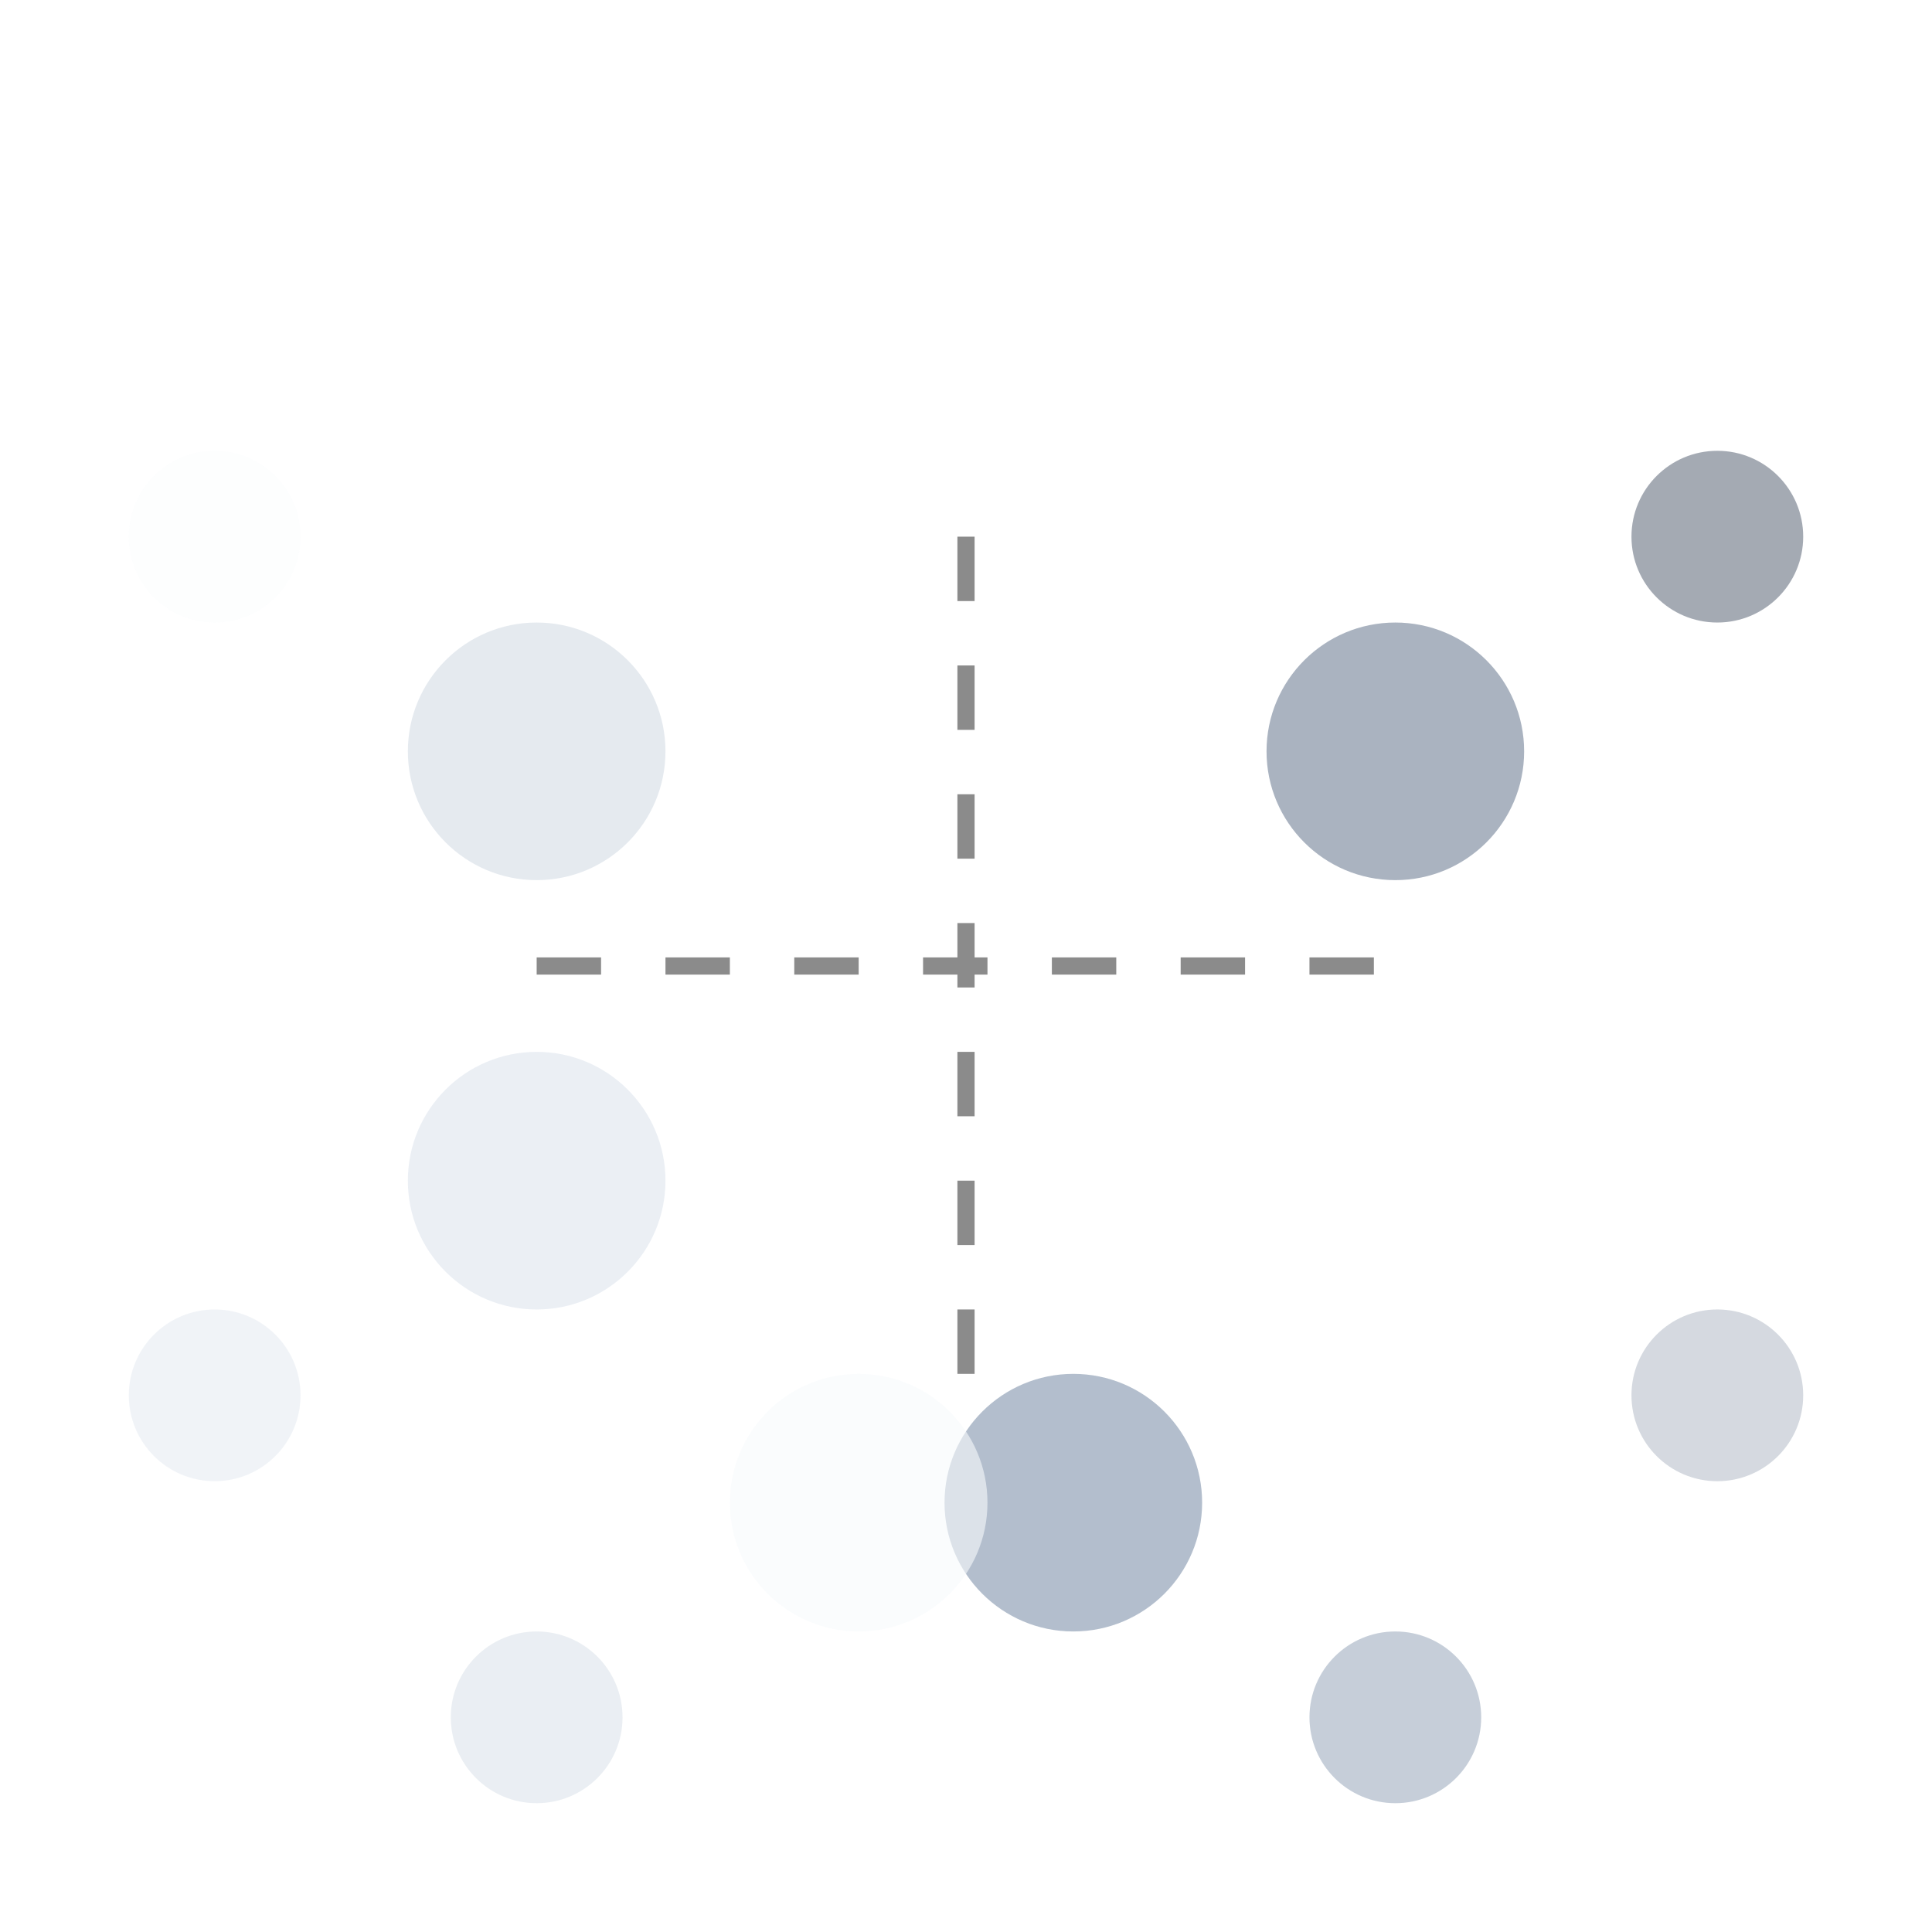
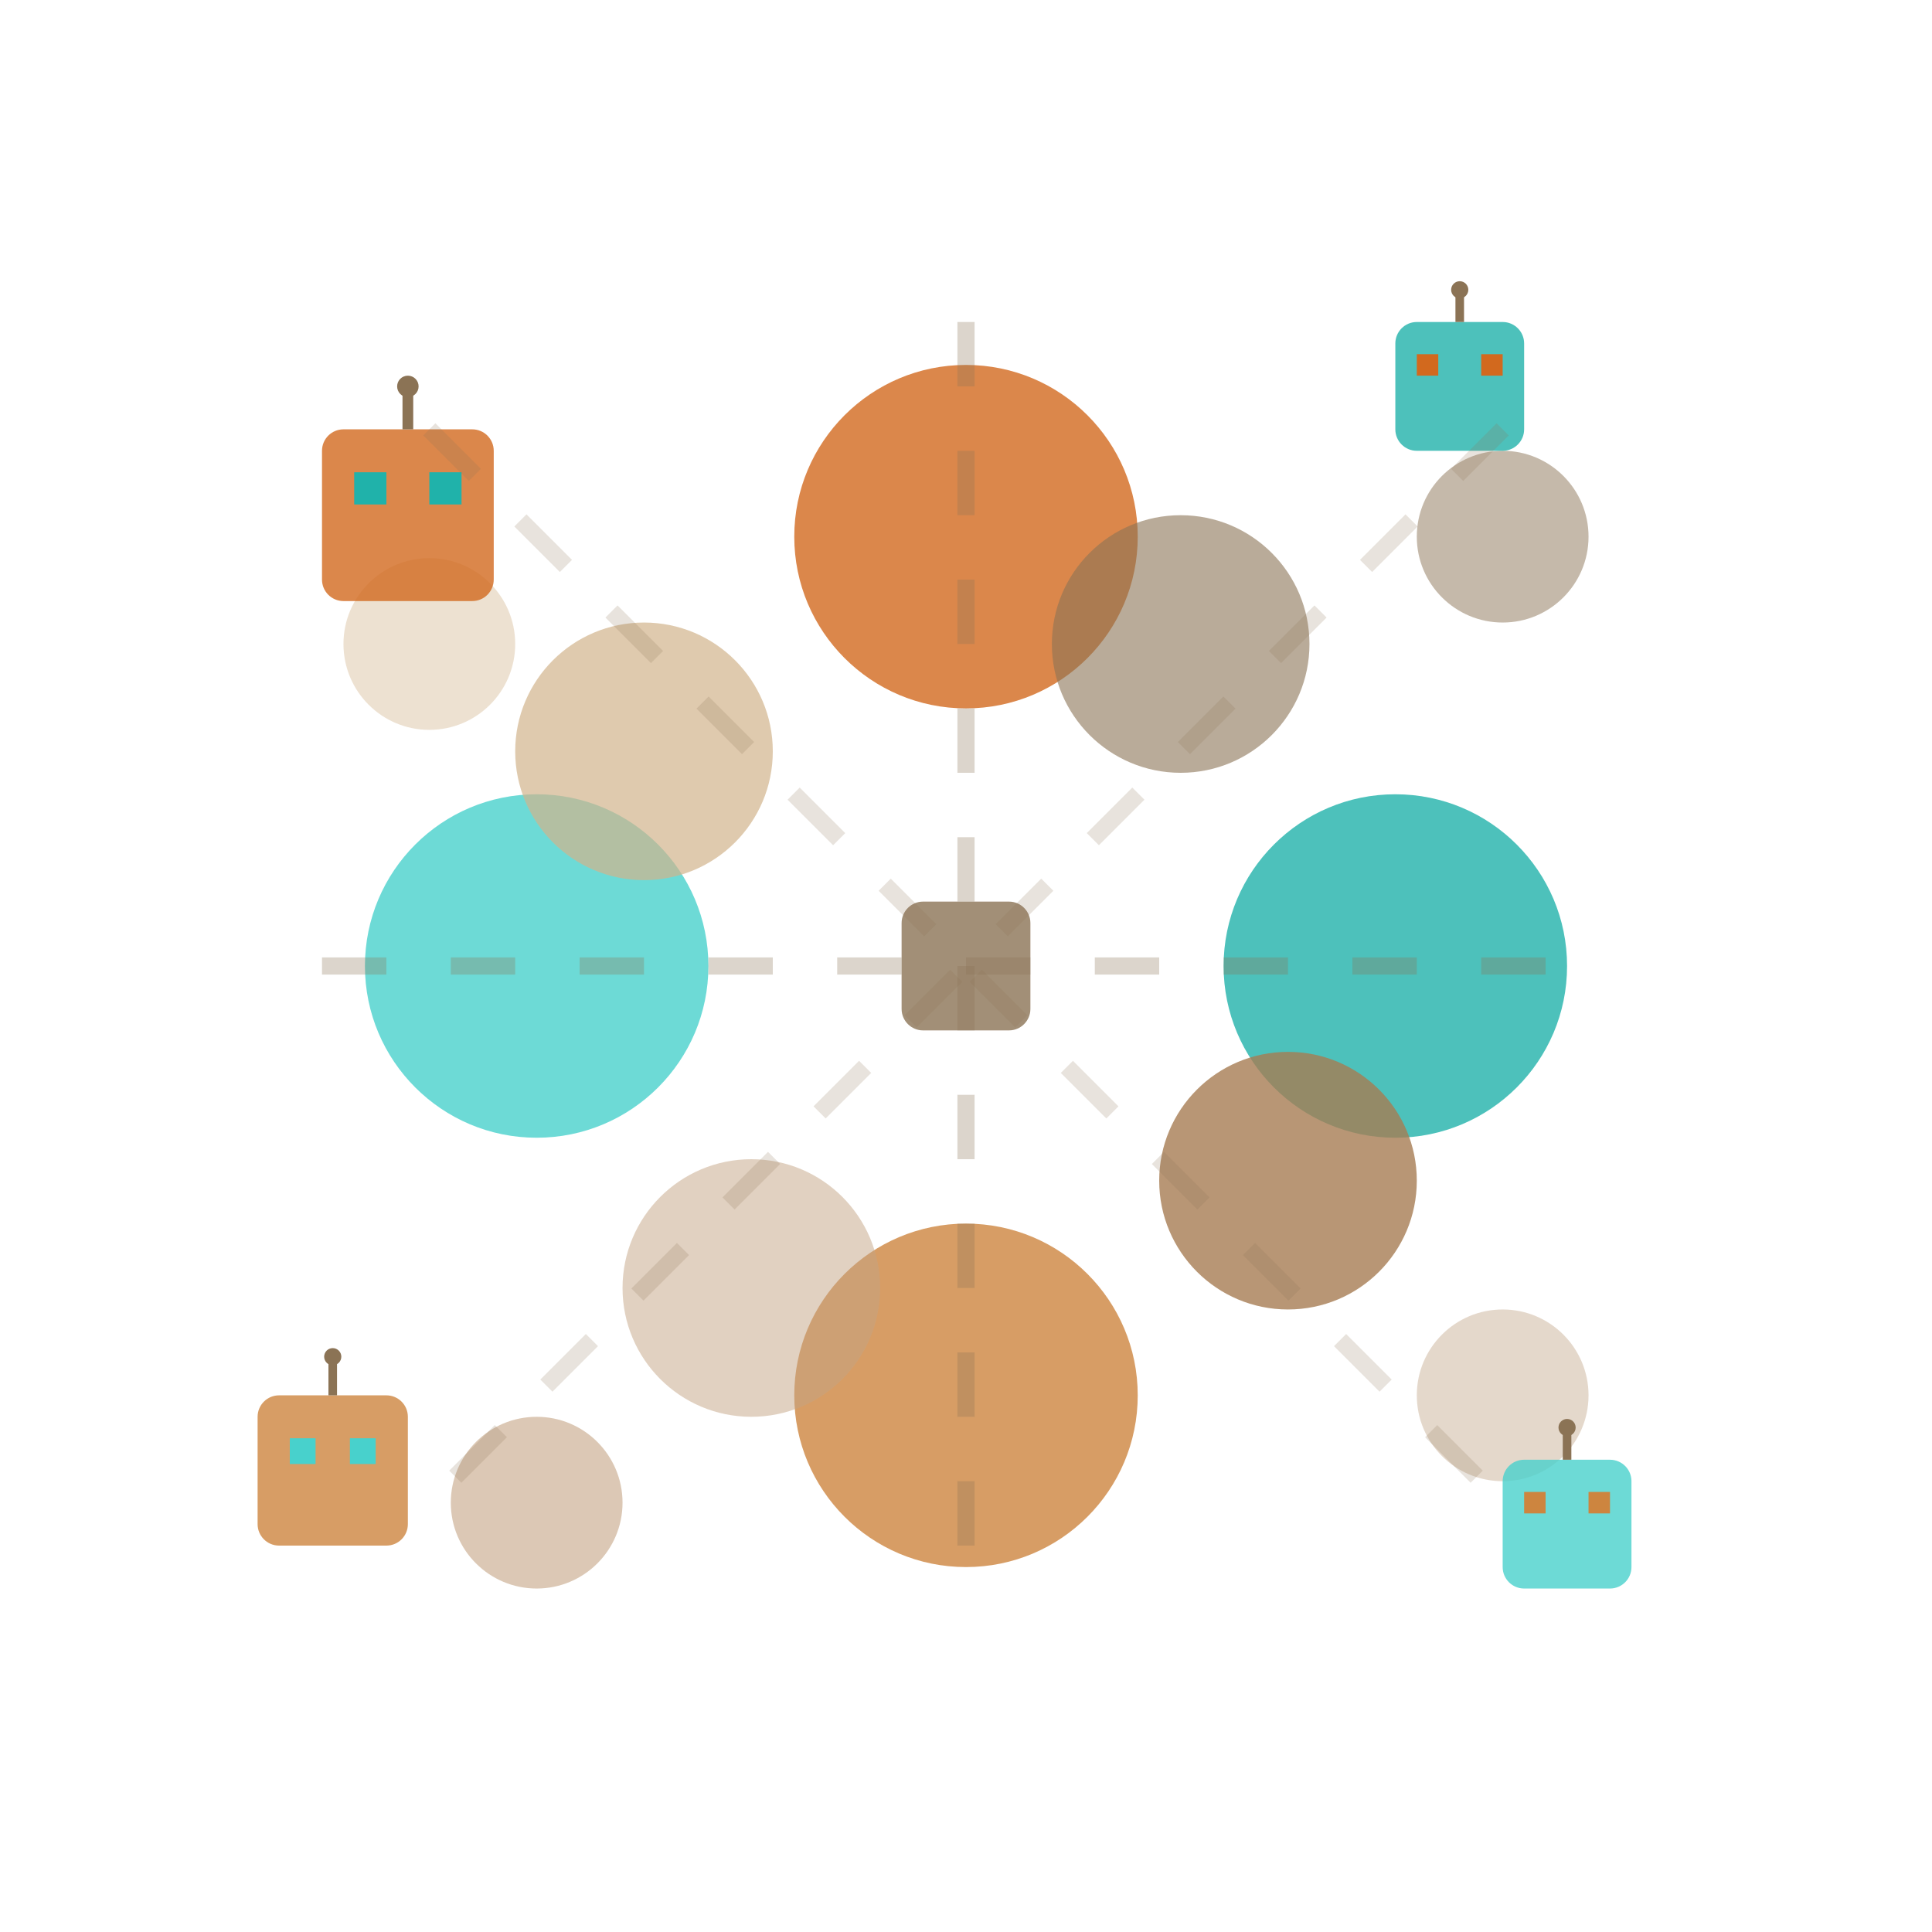
<svg xmlns="http://www.w3.org/2000/svg" width="90" height="90" viewBox="0 0 90 90" fill="none">
  <defs>
    <style>
      .color-wheel {
        transform-origin: 45px 45px;
        animation: rotate 80s linear infinite;
      }
      
      .secondary-color {
        animation: pulse 16s ease-in-out infinite;
      }
      
      .secondary-color:nth-child(odd) {
        animation: pulse 16s ease-in-out infinite, rotateCounter 60s linear infinite;
      }
      
      .tertiary-color {
        animation: pulse 16s ease-in-out infinite 10.7s;
      }
      
      .tertiary-color:nth-child(even) {
        animation: pulse 16s ease-in-out infinite 10.7s, rotateCounter 40s linear infinite;
+       }
+       
+       .robot-icon {
+         animation: robotFloat 20s ease-in-out infinite;
+       }
+       
+       .robot-icon:nth-child(2) {
+         animation-delay: -5s;
+       }
+       
+       .robot-icon:nth-child(3) {
+         animation-delay: -10s;
+       }
+       
+       .robot-icon:nth-child(4) {
+         animation-delay: -15s;
      }
      
      @keyframes rotate {
        0% {
          transform: rotate(0deg);
        }
        100% {
          transform: rotate(360deg);
        }
      }
      
      @keyframes rotateCounter {
        0% {
          transform: rotate(0deg);
        }
        100% {
          transform: rotate(-360deg);
        }
      }
      
      @keyframes pulse {
        0%, 100% {
          opacity: 0.6;
          transform: scale(1);
        }
        50% {
          opacity: 0.9;
          transform: scale(1.02);
        }
      }
      
+       @keyframes robotFloat {
+         0%, 100% {
+           transform: translateY(0px) scale(1);
+           opacity: 0.7;
+         }
+         25% {
+           transform: translateY(-3px) scale(1.1);
+           opacity: 0.9;
+         }
+         50% {
+           transform: translateY(-6px) scale(0.9);
+           opacity: 0.6;
+         }
+         75% {
+           transform: translateY(-3px) scale(1.05);
+           opacity: 0.8;
+         }
+       }
+       
      .complementary-line {
-         stroke: #8b8b8b;
+         stroke: #8B7355;
        stroke-width: 0.8;
        stroke-dasharray: 3,3;
        animation: dash 16s linear infinite;
      }
      
      @keyframes dash {
        to {
          stroke-dashoffset: -6;
        }
      }
      
      .color-mix {
        animation: colorShift 24s ease-in-out infinite;
      }
      
      @keyframes colorShift {
        0%, 100% {
-           fill: #4A5568;
+           fill: #8B7355;
        }
        33% {
-           fill: #718096;
+           fill: #A67C52;
        }
        66% {
-           fill: #A0AEC0;
+           fill: #C4A484;
        }
      }
      

    </style>
  </defs>
  <g class="color-wheel">
-     <circle cx="65" cy="35" r="6" fill="#718096" opacity="0.6" class="secondary-color" />
-     <circle cx="50" cy="70" r="6" fill="#A0AEC0" opacity="0.8" class="secondary-color" />
-     <circle cx="25" cy="35" r="6" fill="#CBD5E0" opacity="0.5" class="secondary-color" />
-     <circle cx="25" cy="55" r="6" fill="#E2E8F0" opacity="0.7" class="secondary-color" />
-     <circle cx="40" cy="70" r="6" fill="#F7FAFC" opacity="0.6" class="secondary-color" />
-     <circle cx="80" cy="25" r="4" fill="#4A5568" opacity="0.5" class="tertiary-color" />
-     <circle cx="80" cy="65" r="4" fill="#718096" opacity="0.3" class="tertiary-color" />
-     <circle cx="65" cy="80" r="4" fill="#A0AEC0" opacity="0.6" class="tertiary-color" />
-     <circle cx="25" cy="80" r="4" fill="#CBD5E0" opacity="0.4" class="tertiary-color" />
-     <circle cx="10" cy="65" r="4" fill="#E2E8F0" opacity="0.5" class="tertiary-color" />
-     <circle cx="10" cy="25" r="4" fill="#F7FAFC" opacity="0.3" class="tertiary-color" />
+     <circle cx="45" cy="25" r="8" fill="#D2691E" opacity="0.8" class="secondary-color" />
+     <circle cx="65" cy="45" r="8" fill="#20B2AA" opacity="0.8" class="secondary-color" />
+     <circle cx="45" cy="65" r="8" fill="#CD853F" opacity="0.8" class="secondary-color" />
+     <circle cx="25" cy="45" r="8" fill="#48D1CC" opacity="0.8" class="secondary-color" />
+     <circle cx="55" cy="30" r="6" fill="#8B7355" opacity="0.6" class="secondary-color" />
+     <circle cx="60" cy="55" r="6" fill="#A67C52" opacity="0.8" class="secondary-color" />
+     <circle cx="35" cy="60" r="6" fill="#C4A484" opacity="0.5" class="secondary-color" />
+     <circle cx="30" cy="35" r="6" fill="#D2B48C" opacity="0.7" class="secondary-color" />
+     <circle cx="70" cy="25" r="4" fill="#8B7355" opacity="0.5" class="tertiary-color" />
+     <circle cx="70" cy="65" r="4" fill="#A67C52" opacity="0.3" class="tertiary-color" />
+     <circle cx="25" cy="70" r="4" fill="#C4A484" opacity="0.6" class="tertiary-color" />
+     <circle cx="20" cy="30" r="4" fill="#D2B48C" opacity="0.4" class="tertiary-color" />
+     <rect x="42" y="42" width="6" height="6" rx="1" fill="#8B7355" opacity="0.8" class="color-mix" />
  </g>
-   <line x1="25" y1="45" x2="65" y2="45" class="complementary-line" />
-   <line x1="45" y1="25" x2="45" y2="65" class="complementary-line" />
+   <g class="robot-icon" transform="translate(15, 20)">
+     <rect x="0" y="0" width="8" height="8" rx="1" fill="#D2691E" opacity="0.8" />
+     <rect x="1.5" y="2" width="1.5" height="1.5" fill="#20B2AA" />
+     <rect x="5" y="2" width="1.5" height="1.5" fill="#20B2AA" />
+     <line x1="4" y1="0" x2="4" y2="-2" stroke="#8B7355" stroke-width="0.5" />
+     <circle cx="4" cy="-2" r="0.5" fill="#8B7355" />
+   </g>
+   <g class="robot-icon" transform="translate(65, 15)">
+     <rect x="0" y="0" width="6" height="6" rx="1" fill="#20B2AA" opacity="0.8" />
+     <rect x="1" y="1.5" width="1" height="1" fill="#D2691E" />
+     <rect x="4" y="1.5" width="1" height="1" fill="#D2691E" />
+     <line x1="3" y1="0" x2="3" y2="-1.5" stroke="#8B7355" stroke-width="0.4" />
+     <circle cx="3" cy="-1.5" r="0.4" fill="#8B7355" />
+   </g>
+   <g class="robot-icon" transform="translate(12, 65)">
+     <rect x="0" y="0" width="7" height="7" rx="1" fill="#CD853F" opacity="0.8" />
+     <rect x="1.5" y="2" width="1.2" height="1.2" fill="#48D1CC" />
+     <rect x="4.3" y="2" width="1.2" height="1.2" fill="#48D1CC" />
+     <line x1="3.5" y1="0" x2="3.5" y2="-1.8" stroke="#8B7355" stroke-width="0.4" />
+     <circle cx="3.5" cy="-1.8" r="0.4" fill="#8B7355" />
+   </g>
+   <g class="robot-icon" transform="translate(70, 68)">
+     <rect x="0" y="0" width="6" height="6" rx="1" fill="#48D1CC" opacity="0.8" />
+     <rect x="1" y="1.5" width="1" height="1" fill="#CD853F" />
+     <rect x="4" y="1.5" width="1" height="1" fill="#CD853F" />
+     <line x1="3" y1="0" x2="3" y2="-1.5" stroke="#8B7355" stroke-width="0.4" />
+     <circle cx="3" cy="-1.5" r="0.4" fill="#8B7355" />
+   </g>
+   <line x1="15" y1="45" x2="75" y2="45" stroke="#8B7355" stroke-width="0.5" opacity="0.3" class="complementary-line" />
+   <line x1="45" y1="15" x2="45" y2="75" stroke="#8B7355" stroke-width="0.5" opacity="0.3" class="complementary-line" />
+   <line x1="20" y1="20" x2="70" y2="70" stroke="#A67C52" stroke-width="0.3" opacity="0.2" class="complementary-line" />
+   <line x1="70" y1="20" x2="20" y2="70" stroke="#C4A484" stroke-width="0.3" opacity="0.2" class="complementary-line" />
</svg>
